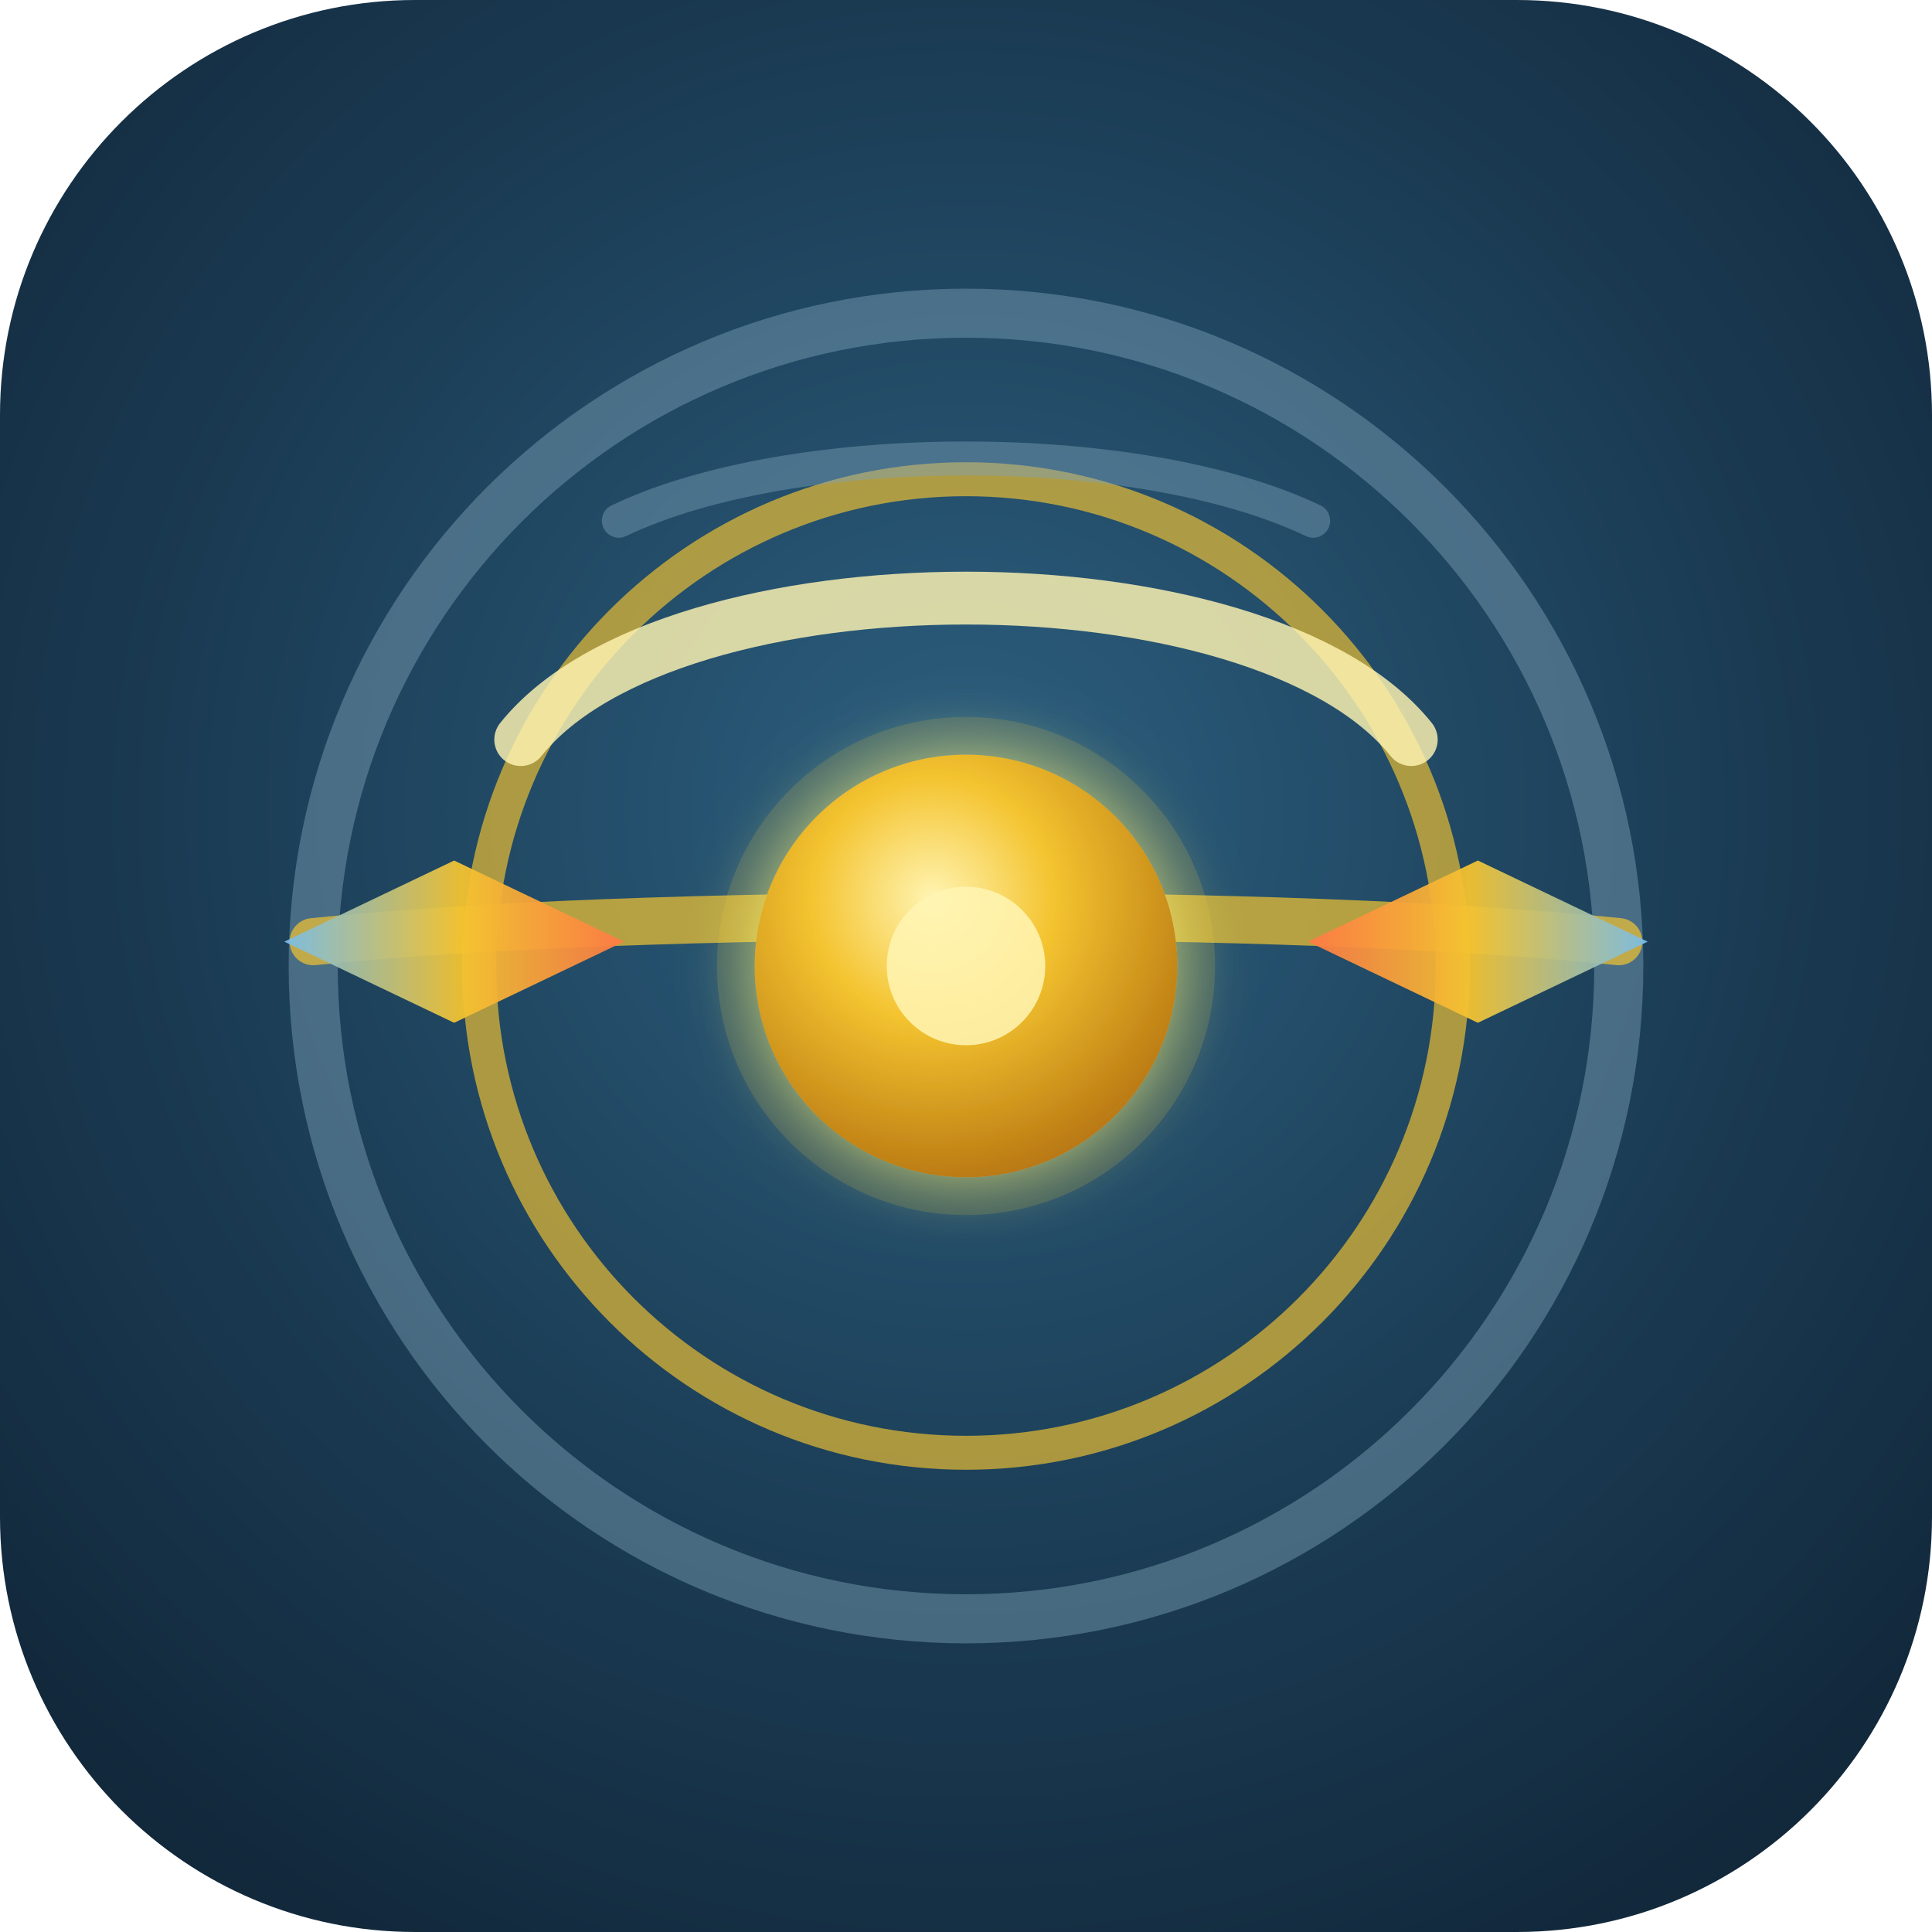
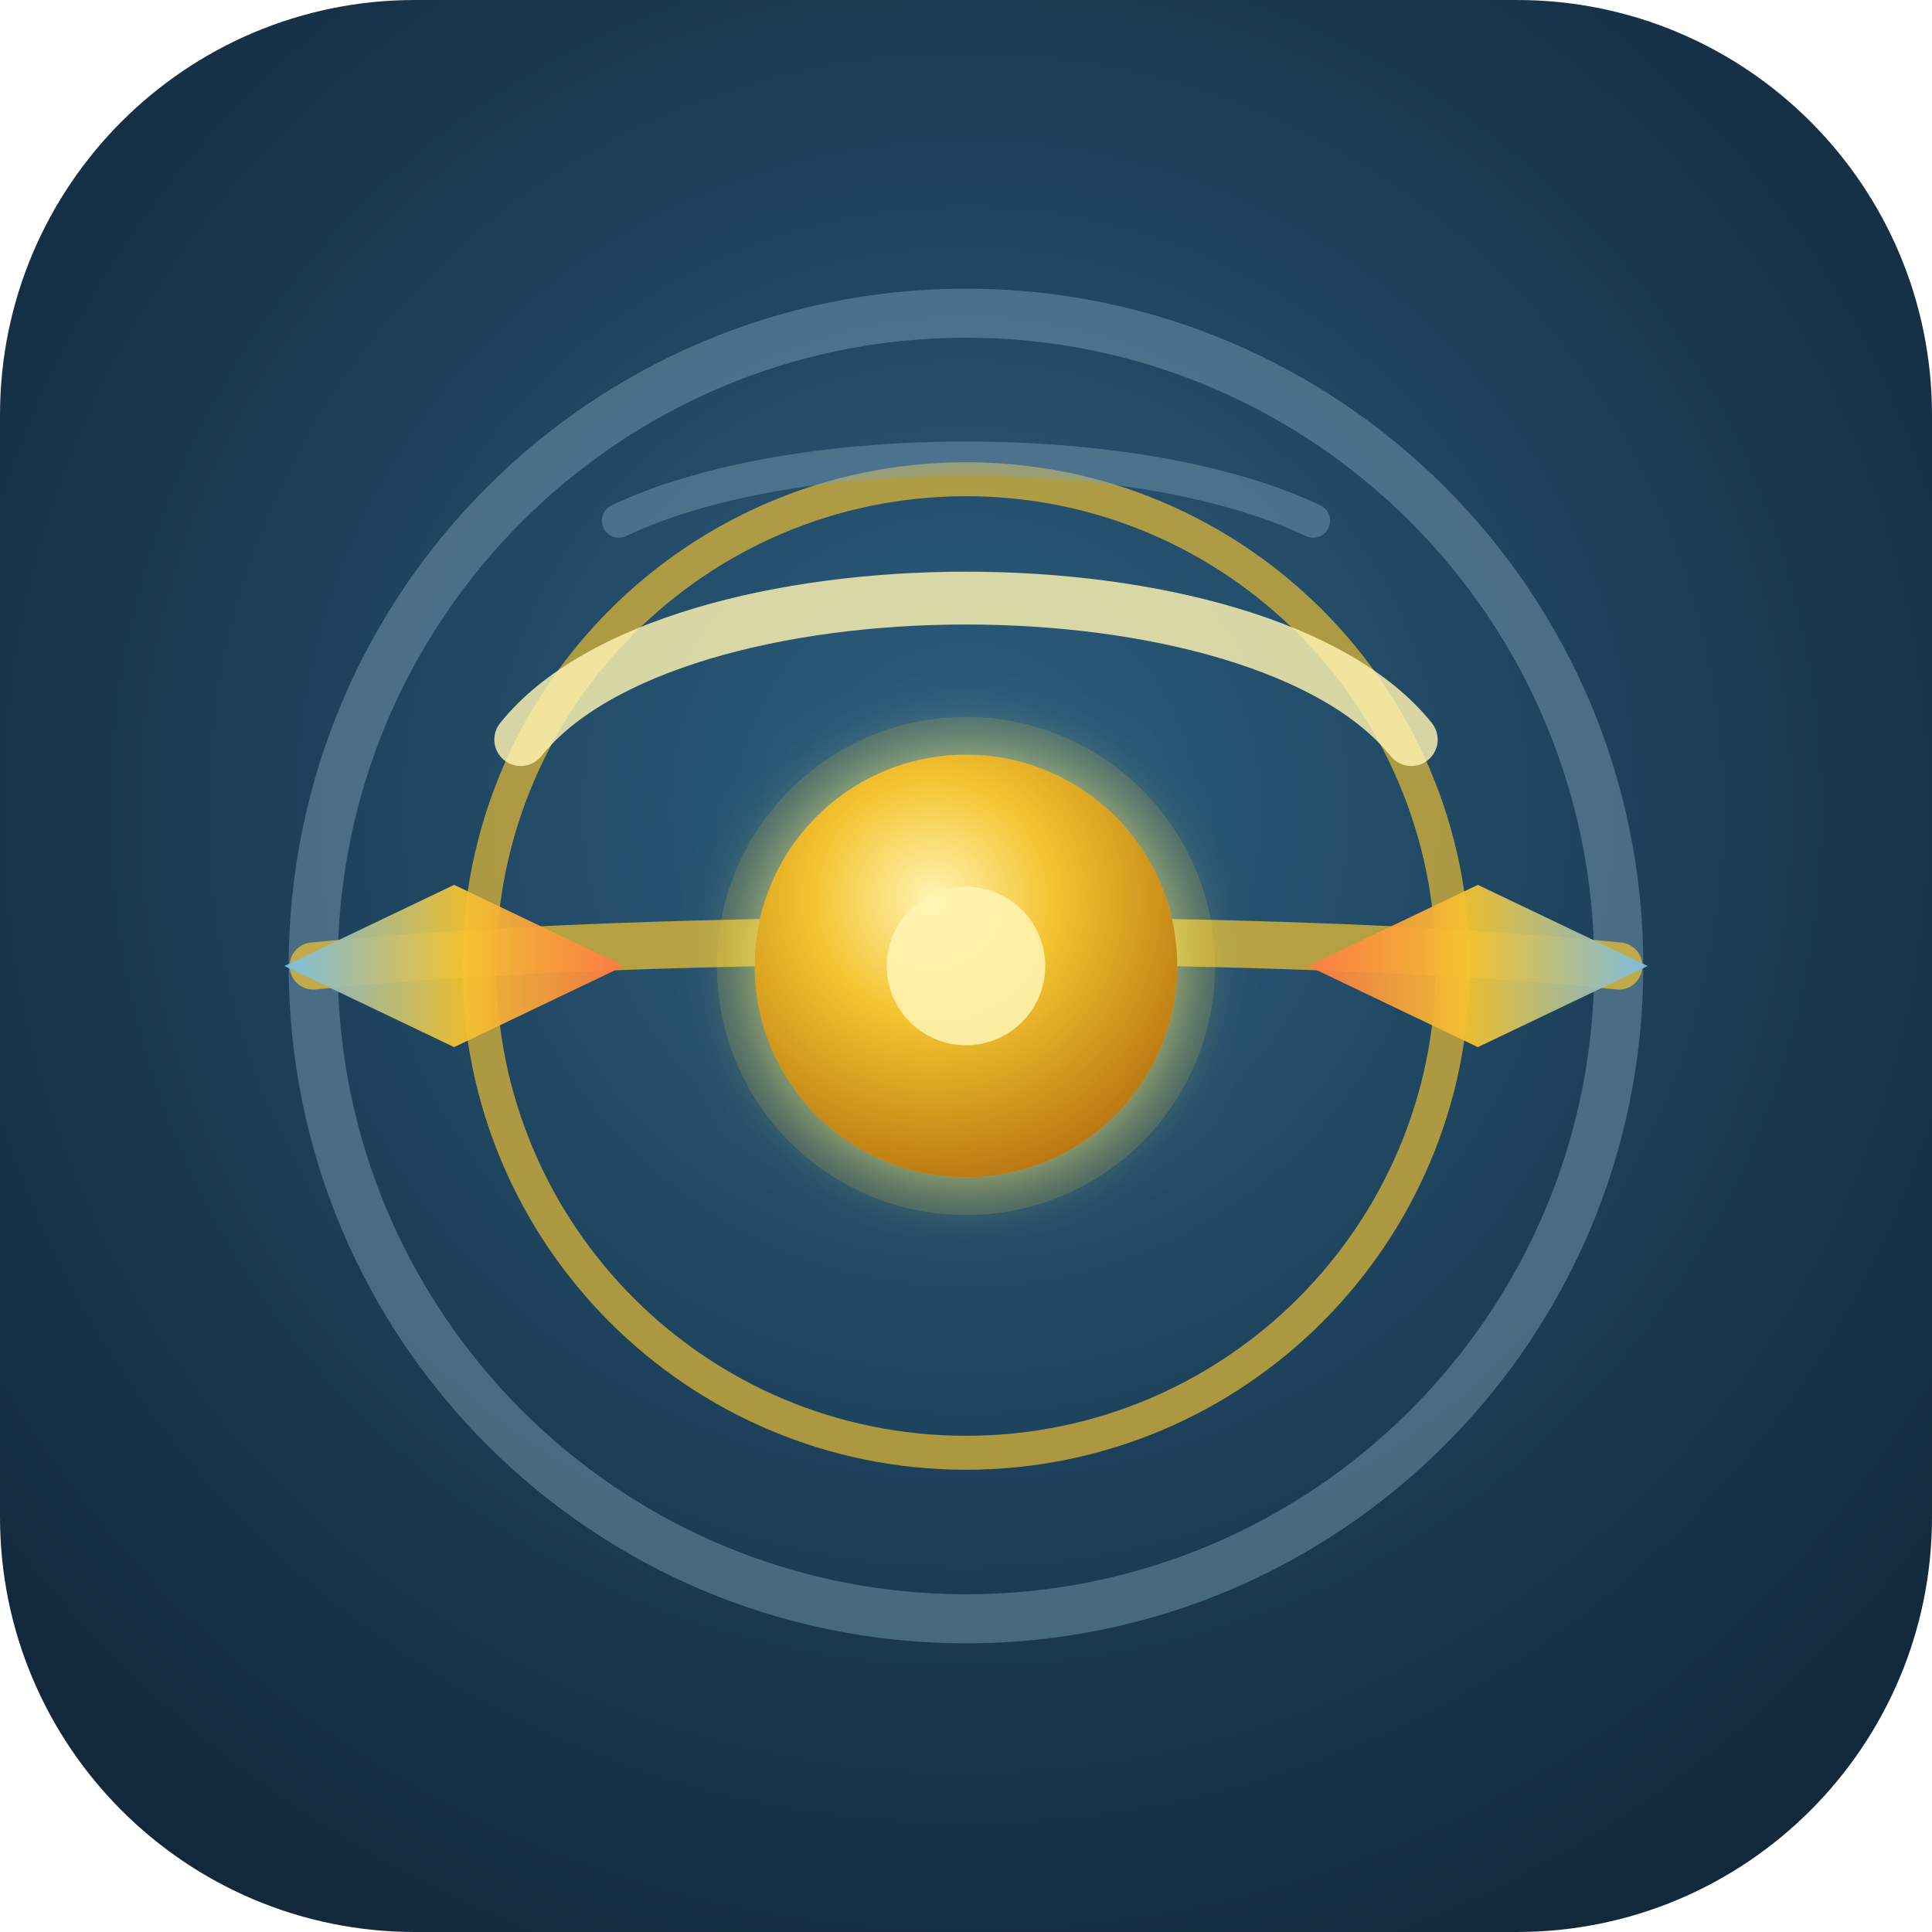
<svg xmlns="http://www.w3.org/2000/svg" viewBox="0 0 1024 1024" role="img" aria-labelledby="title desc">
  <defs>
    <radialGradient id="sky" cx="50%" cy="42%" r="72%">
      <stop offset="0%" stop-color="#2c5f7f" />
      <stop offset="58%" stop-color="#1a3a52" />
      <stop offset="100%" stop-color="#102436" />
    </radialGradient>
    <radialGradient id="sun" cx="42%" cy="34%" r="68%">
      <stop offset="0%" stop-color="#fff4b2" />
      <stop offset="42%" stop-color="#f4c430" />
      <stop offset="100%" stop-color="#b97812" />
    </radialGradient>
    <linearGradient id="parhelion-left-gradient" x1="0%" x2="100%">
      <stop offset="0%" stop-color="#79bde8" />
      <stop offset="52%" stop-color="#f4c430" />
      <stop offset="100%" stop-color="#ff7a45" />
    </linearGradient>
    <linearGradient id="parhelion-right-gradient" x1="0%" x2="100%">
      <stop offset="0%" stop-color="#ff7a45" />
      <stop offset="48%" stop-color="#f4c430" />
      <stop offset="100%" stop-color="#79bde8" />
    </linearGradient>
    <filter id="soft-glow" x="-45%" y="-45%" width="190%" height="190%">
      <feGaussianBlur stdDeviation="18" result="blur" />
      <feColorMatrix in="blur" type="matrix" values="1 0 0 0 0.96  0 1 0 0 0.77  0 0 1 0 0.19  0 0 0 0.68 0" />
      <feMerge>
        <feMergeNode />
        <feMergeNode in="SourceGraphic" />
      </feMerge>
    </filter>
  </defs>
  <rect data-layer="field.background" width="1024" height="1024" rx="220" fill="url(#sky)" />
  <g data-layer="field.halo-46">
    <circle cx="512" cy="512" r="346" fill="none" stroke="#7da2b8" stroke-width="26" opacity="0.46" />
  </g>
  <g data-layer="core.halo-22">
    <circle cx="512" cy="512" r="258" fill="none" stroke="#f4c430" stroke-width="18" opacity="0.66" />
  </g>
  <g data-layer="core.parhelic-belt">
-     <path class="parhelic-belt" d="M 166 499.1 C 340 481.1 684 481.1 858 499.1" fill="none" stroke="#f4c430" stroke-width="25" stroke-linecap="round" opacity="0.7" />
+     <path class="parhelic-belt" d="M 166 512 C 340 494 684 494 858 512" fill="none" stroke="#f4c430" stroke-width="25" stroke-linecap="round" opacity="0.7" />
  </g>
  <g data-layer="core.upper-tangent">
    <path class="upper-eyelid" d="M 276 392 C 356 292 668 292 748 392" fill="none" stroke="#fff4b2" stroke-width="28" stroke-linecap="round" opacity="0.82" />
  </g>
  <g data-layer="optional.circumzenithal-arc">
    <path d="M 328 276 C 420 232 604 232 696 276" fill="none" stroke="#7da2b8" stroke-width="18" stroke-linecap="round" opacity="0.44" />
  </g>
  <g data-layer="core.sun" class="sun-body">
    <circle cx="512" cy="512" r="132" fill="#f4c430" opacity="0.15" />
    <circle cx="512" cy="512" r="112" fill="url(#sun)" filter="url(#soft-glow)" />
    <circle cx="512" cy="512" r="42" fill="#fff4b2" opacity="0.86" />
  </g>
  <g data-layer="core.parhelia">
-     <path class="parhelion-left" d="M 150.7 499.1 L 240.7 456.1 L 330.7 499.1 L 240.7 542.1 Z" fill="url(#parhelion-left-gradient)" opacity="0.94" />
-     <path class="parhelion-right" d="M 693.3 499.1 L 783.3 456.1 L 873.3 499.1 L 783.3 542.1 Z" fill="url(#parhelion-right-gradient)" opacity="0.94" />
+     <path class="parhelion-left" d="M 150.7 512 L 240.7 469 L 330.7 512 L 240.7 555 Z" fill="url(#parhelion-left-gradient)" opacity="0.94" />
+     <path class="parhelion-right" d="M 693.3 512 L 783.3 469 L 873.3 512 L 783.3 555 Z" fill="url(#parhelion-right-gradient)" opacity="0.94" />
  </g>
</svg>
